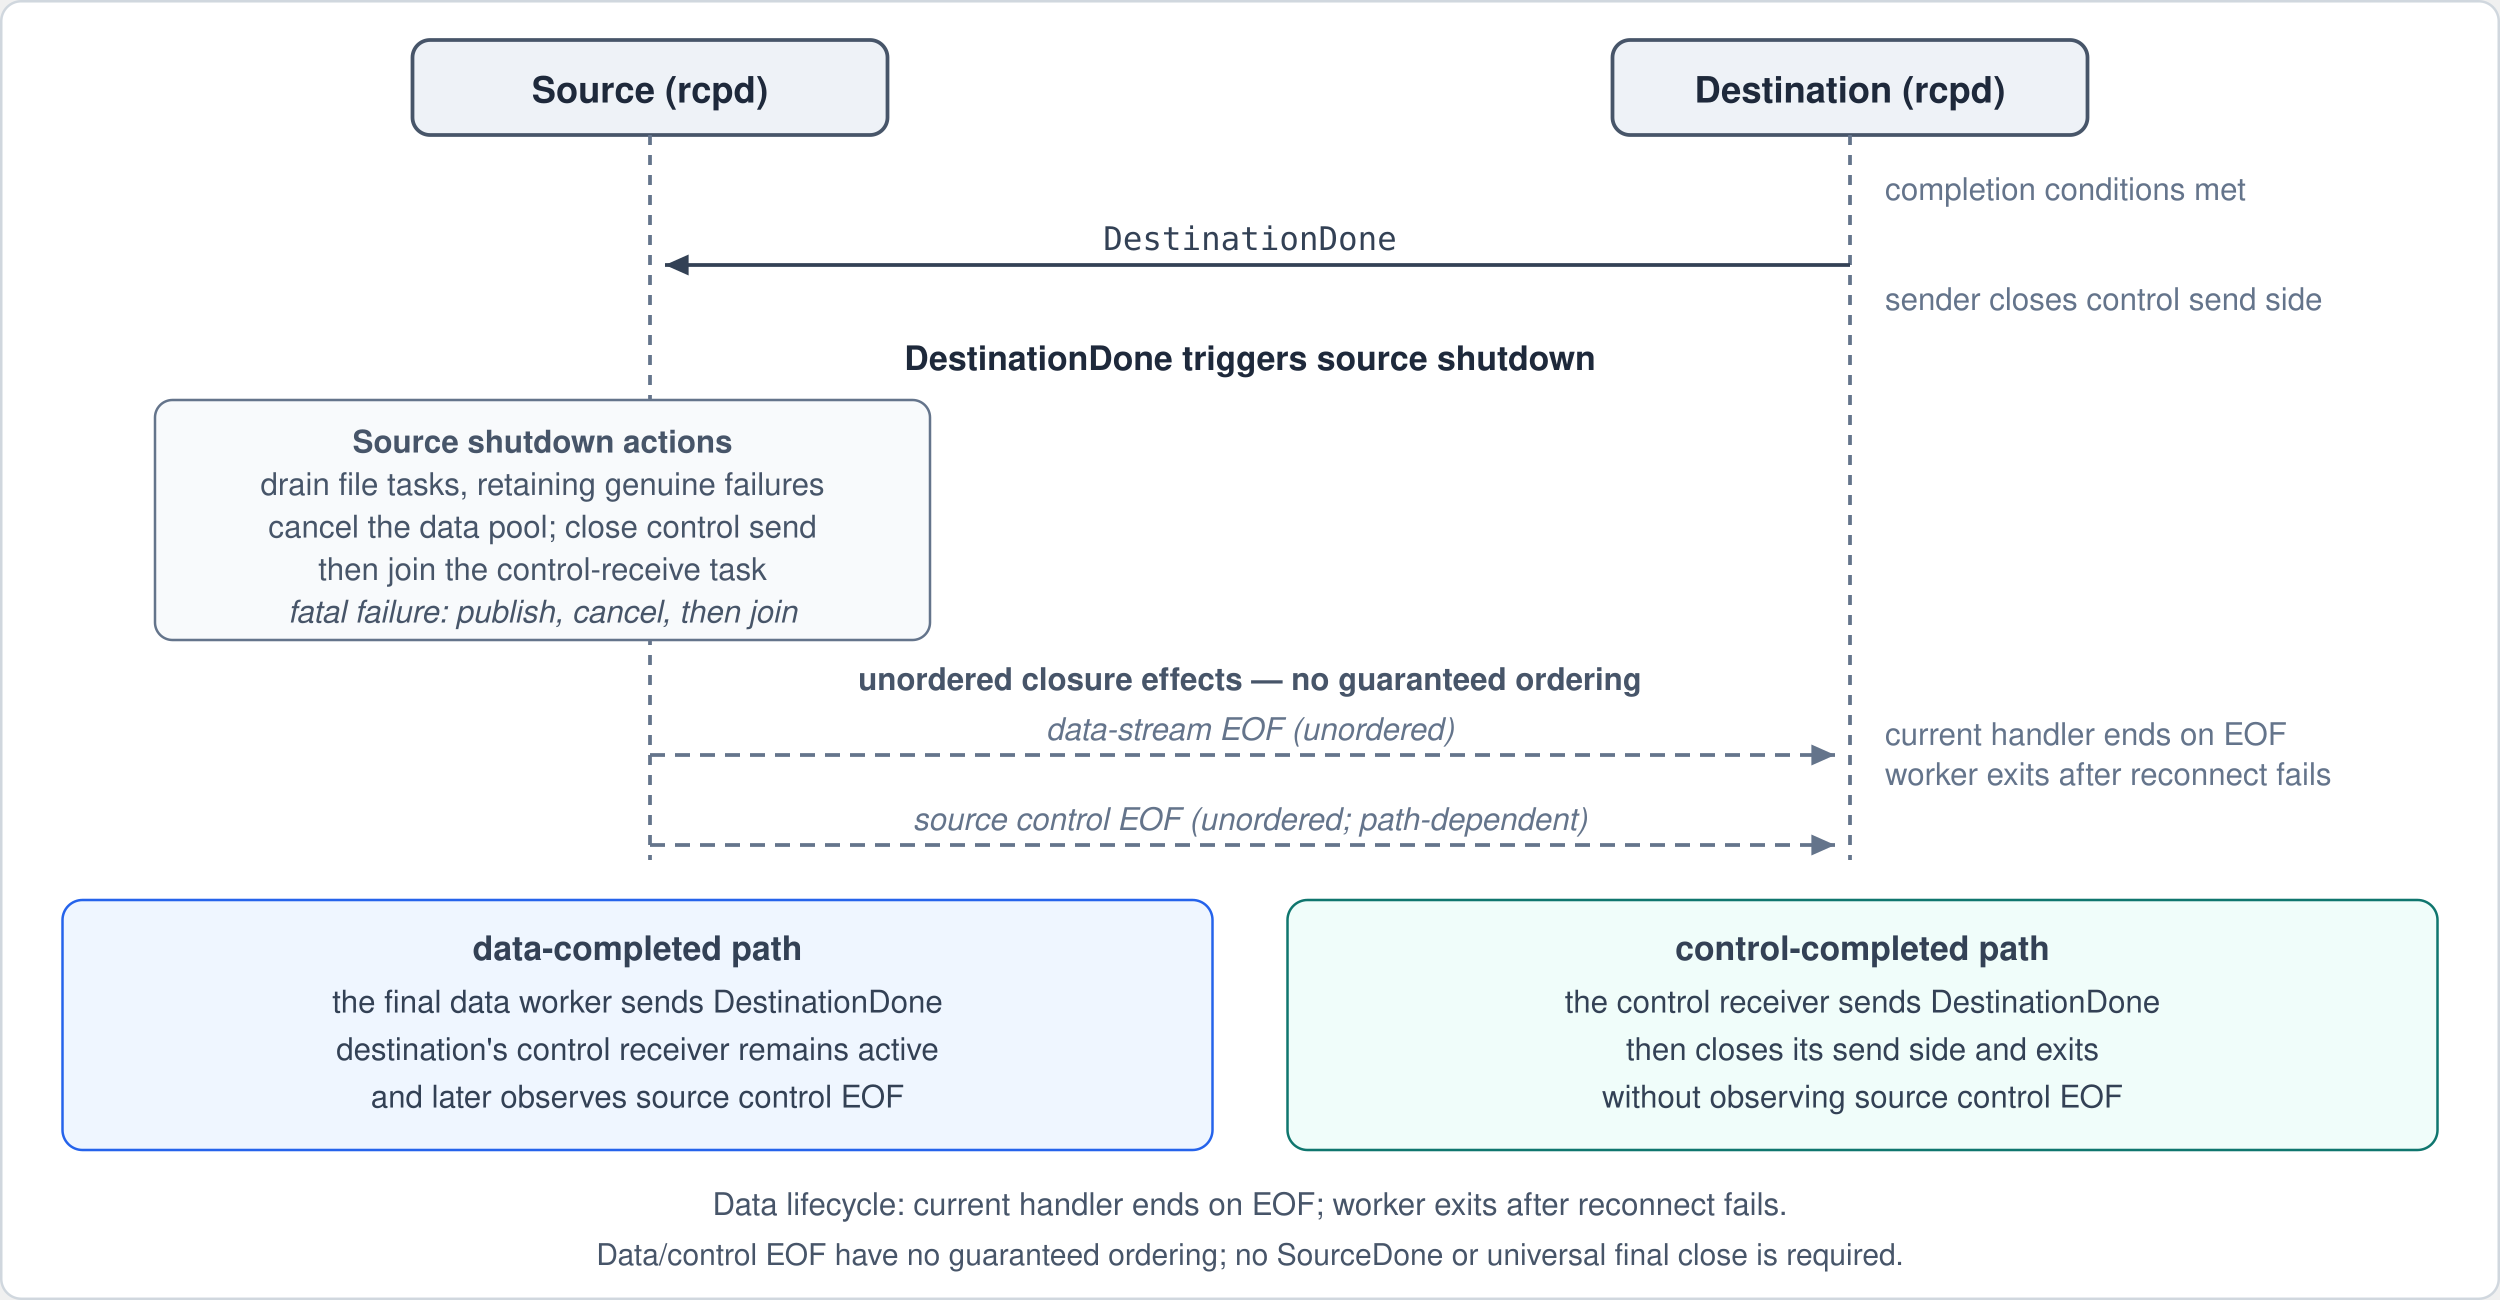
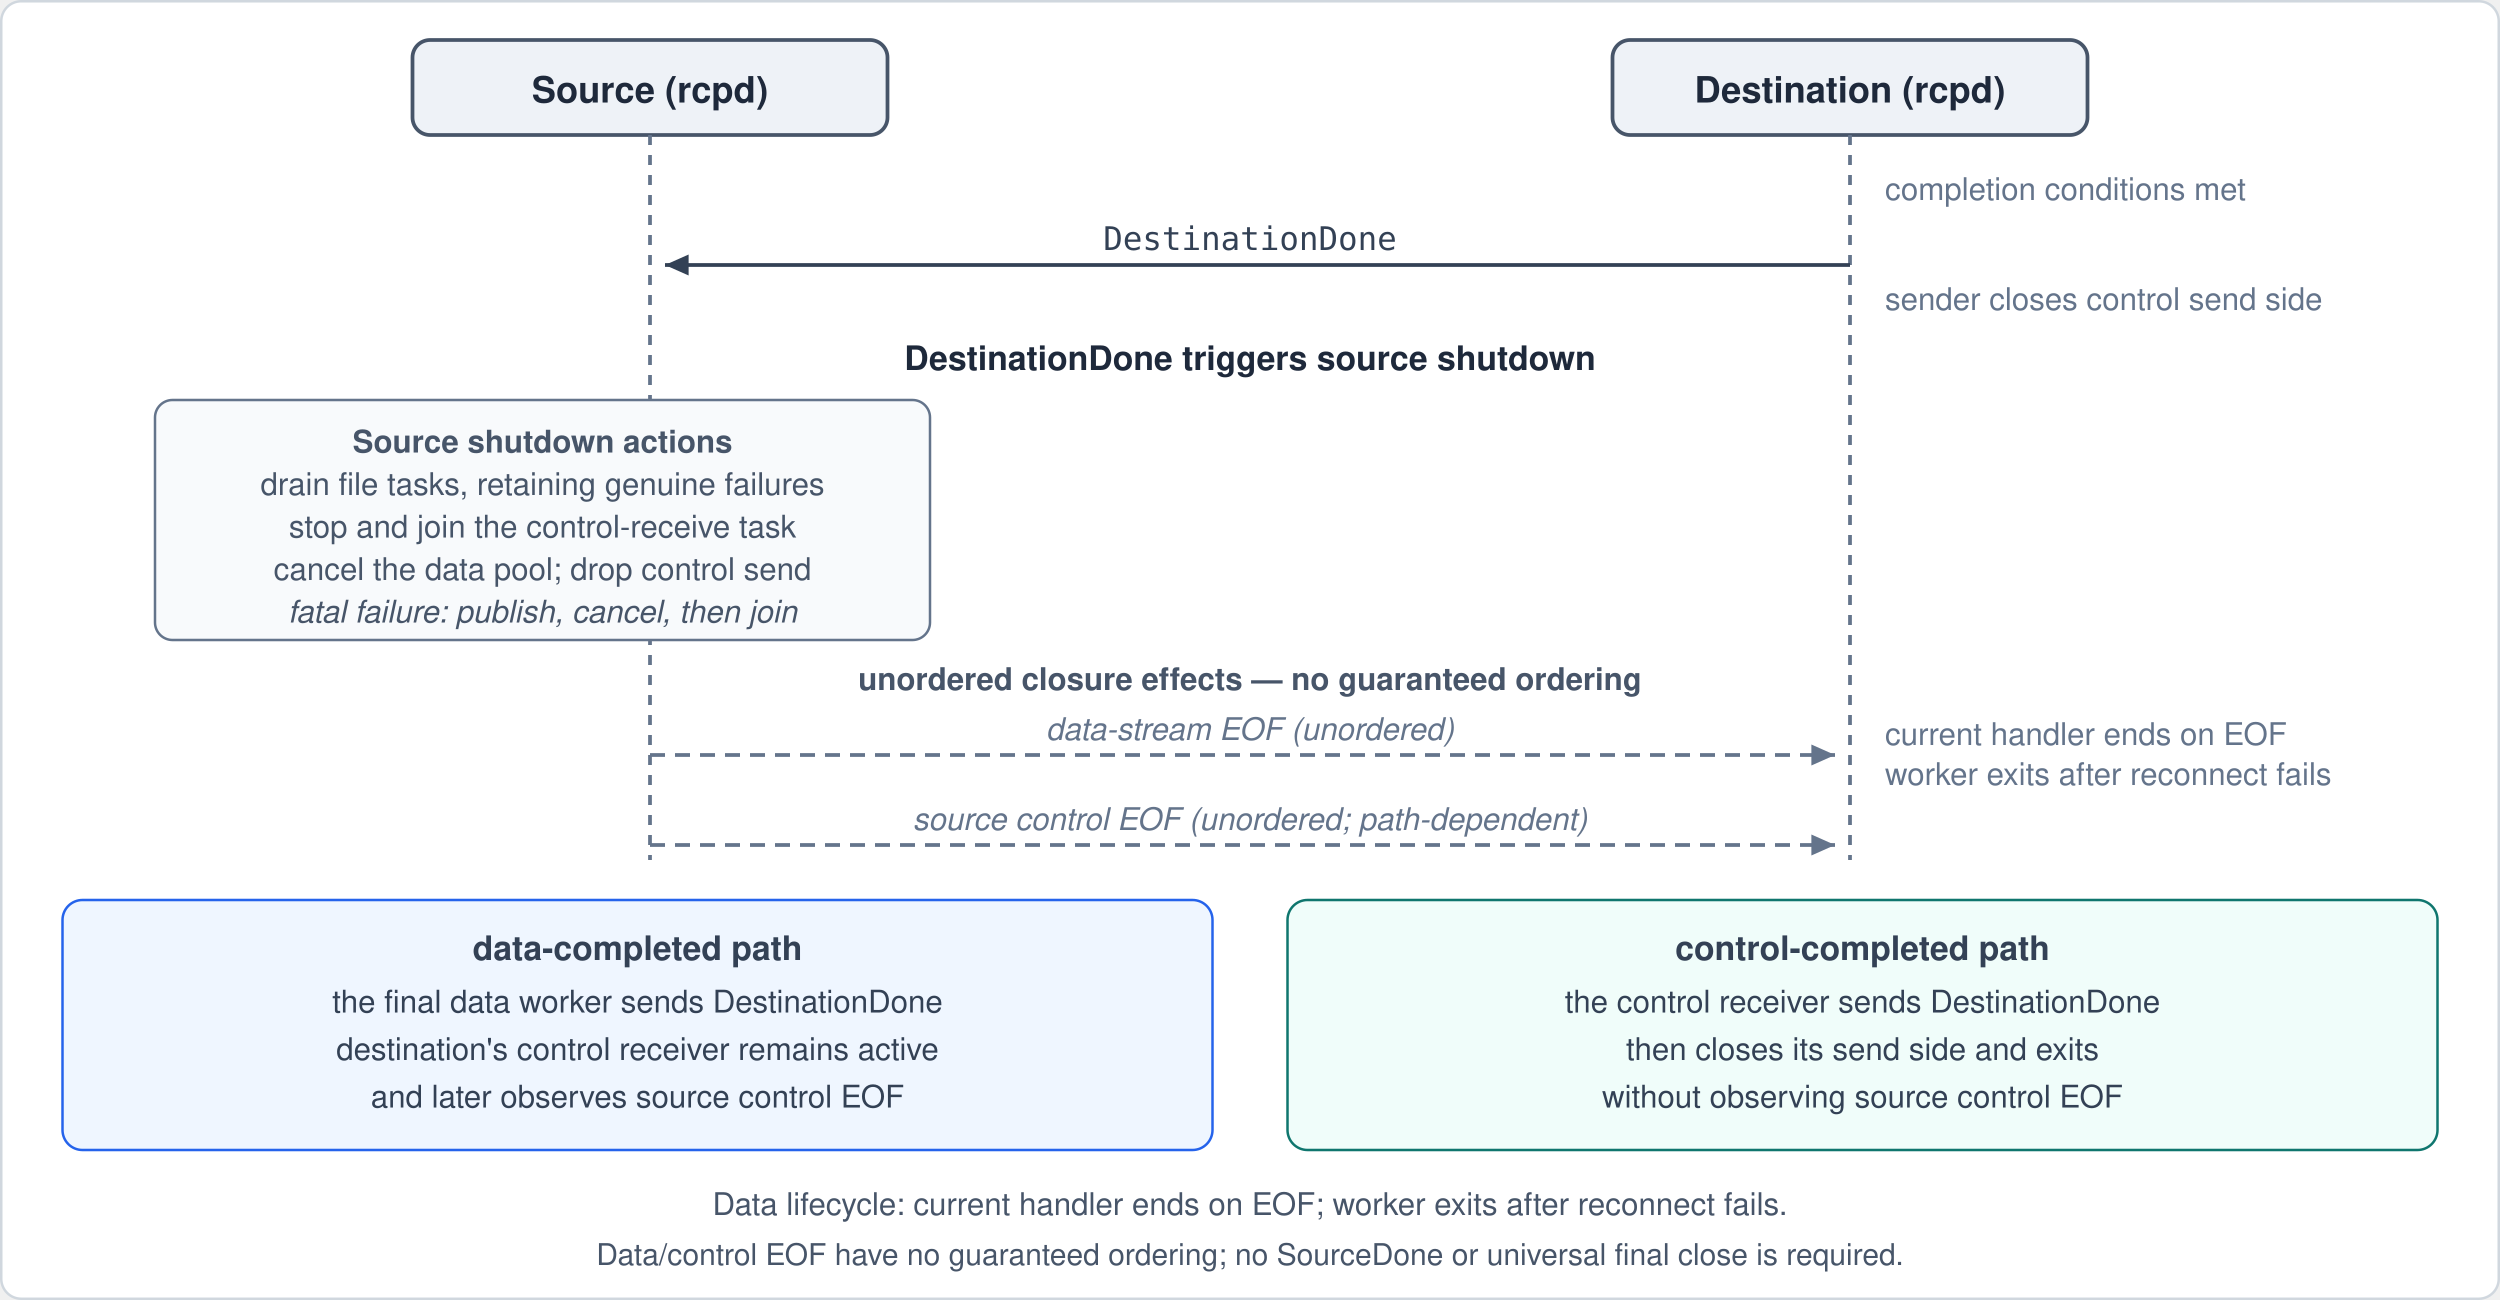
<svg xmlns="http://www.w3.org/2000/svg" viewBox="0 0 1000 520" font-family="-apple-system, 'Segoe UI', Helvetica, Arial, sans-serif" role="img" aria-labelledby="shutdown-sequence-title shutdown-sequence-desc">
  <defs>
    <marker id="ar-ctl" viewBox="0 0 10 10" refX="9" refY="5" markerWidth="7" markerHeight="7" orient="auto-start-reverse">
      <path d="M 0 1 L 9 5 L 0 9 z" fill="#334155" />
    </marker>
    <marker id="ar-eof" viewBox="0 0 10 10" refX="9" refY="5" markerWidth="7" markerHeight="7" orient="auto-start-reverse">
      <path d="M 0 1 L 9 5 L 0 9 z" fill="#64748b" />
    </marker>
  </defs>
  <rect x="0.5" y="0.5" width="999" height="519" rx="8" fill="#ffffff" stroke="#d0d7de" />
  <rect x="165" y="16" width="190" height="38" rx="7" fill="#eef2f7" stroke="#475569" stroke-width="1.5" />
  <text x="260" y="41" text-anchor="middle" font-size="14.5" font-weight="600" fill="#1e293b">Source (rcpd)</text>
  <rect x="645" y="16" width="190" height="38" rx="7" fill="#eef2f7" stroke="#475569" stroke-width="1.5" />
  <text x="740" y="41" text-anchor="middle" font-size="14.5" font-weight="600" fill="#1e293b">Destination (rcpd)</text>
  <line x1="260" y1="54" x2="260" y2="344" stroke="#64748b" stroke-width="1.5" stroke-dasharray="4 4" />
  <line x1="740" y1="54" x2="740" y2="344" stroke="#64748b" stroke-width="1.5" stroke-dasharray="4 4" />
  <text x="754" y="80" text-anchor="start" font-size="12.5" fill="#64748b">completion conditions met</text>
  <line x1="740" y1="106" x2="266" y2="106" stroke="#334155" stroke-width="1.5" marker-end="url(#ar-ctl)" />
  <text x="500" y="100" text-anchor="middle" font-size="13" font-family="ui-monospace, SFMono-Regular, Menlo, Consolas, monospace" fill="#334155">DestinationDone</text>
  <text x="754" y="124" text-anchor="start" font-size="12.5" fill="#64748b">sender closes control send side</text>
  <text x="500" y="148" text-anchor="middle" font-size="13.5" font-weight="600" fill="#1e293b">DestinationDone triggers source shutdown</text>
  <rect x="62" y="160" width="310" height="96" rx="7" fill="#f8fafc" stroke="#64748b" />
  <g font-size="12.5" fill="#475569">
    <text x="217" y="181" text-anchor="middle" font-weight="600">Source shutdown actions</text>
    <text x="217" y="198" text-anchor="middle">drain file tasks, retaining genuine failures</text>
-     <text x="217" y="215" text-anchor="middle">cancel the data pool; close control send</text>
-     <text x="217" y="232" text-anchor="middle">then join the control-receive task</text>
+     <text x="217" y="215" text-anchor="middle">stop and join the control-receive task</text>
+     <text x="217" y="232" text-anchor="middle">cancel the data pool; drop control send</text>
    <text x="217" y="249" text-anchor="middle" font-style="italic">fatal failure: publish, cancel, then join</text>
  </g>
  <text x="500" y="276" text-anchor="middle" font-size="12.5" font-weight="600" fill="#475569">unordered closure effects — no guaranteed ordering</text>
  <line x1="260" y1="302" x2="734" y2="302" stroke="#64748b" stroke-width="1.5" stroke-dasharray="6 4" marker-end="url(#ar-eof)" />
  <text x="500" y="296" text-anchor="middle" font-size="12.5" font-style="italic" fill="#64748b">data-stream EOF (unordered)</text>
  <g font-size="12.5" fill="#64748b">
    <text x="754" y="298" text-anchor="start">current handler ends on EOF</text>
    <text x="754" y="314" text-anchor="start">worker exits after reconnect fails</text>
  </g>
  <line x1="260" y1="338" x2="734" y2="338" stroke="#64748b" stroke-width="1.5" stroke-dasharray="6 4" marker-end="url(#ar-eof)" />
  <text x="500" y="332" text-anchor="middle" font-size="12.5" font-style="italic" fill="#64748b">source control EOF (unordered; path-dependent)</text>
  <rect x="25" y="360" width="460" height="100" rx="8" fill="#eff6ff" stroke="#2563eb" />
  <g font-size="12.5" fill="#334155">
    <text x="255" y="384" text-anchor="middle" font-size="13.5" font-weight="600">data-completed path</text>
    <text x="255" y="405" text-anchor="middle">the final data worker sends DestinationDone</text>
    <text x="255" y="424" text-anchor="middle">destination's control receiver remains active</text>
    <text x="255" y="443" text-anchor="middle">and later observes source control EOF</text>
  </g>
  <rect x="515" y="360" width="460" height="100" rx="8" fill="#f0fdfa" stroke="#0f766e" />
  <g font-size="12.5" fill="#334155">
    <text x="745" y="384" text-anchor="middle" font-size="13.5" font-weight="600">control-completed path</text>
    <text x="745" y="405" text-anchor="middle">the control receiver sends DestinationDone</text>
    <text x="745" y="424" text-anchor="middle">then closes its send side and exits</text>
    <text x="745" y="443" text-anchor="middle">without observing source control EOF</text>
  </g>
  <text x="500" y="486" text-anchor="middle" font-size="12.5" fill="#475569">Data lifecycle: current handler ends on EOF; worker exits after reconnect fails.</text>
  <text x="500" y="506" text-anchor="middle" font-size="12" fill="#475569">Data/control EOF have no guaranteed ordering; no SourceDone or universal final close is required.</text>
</svg>
